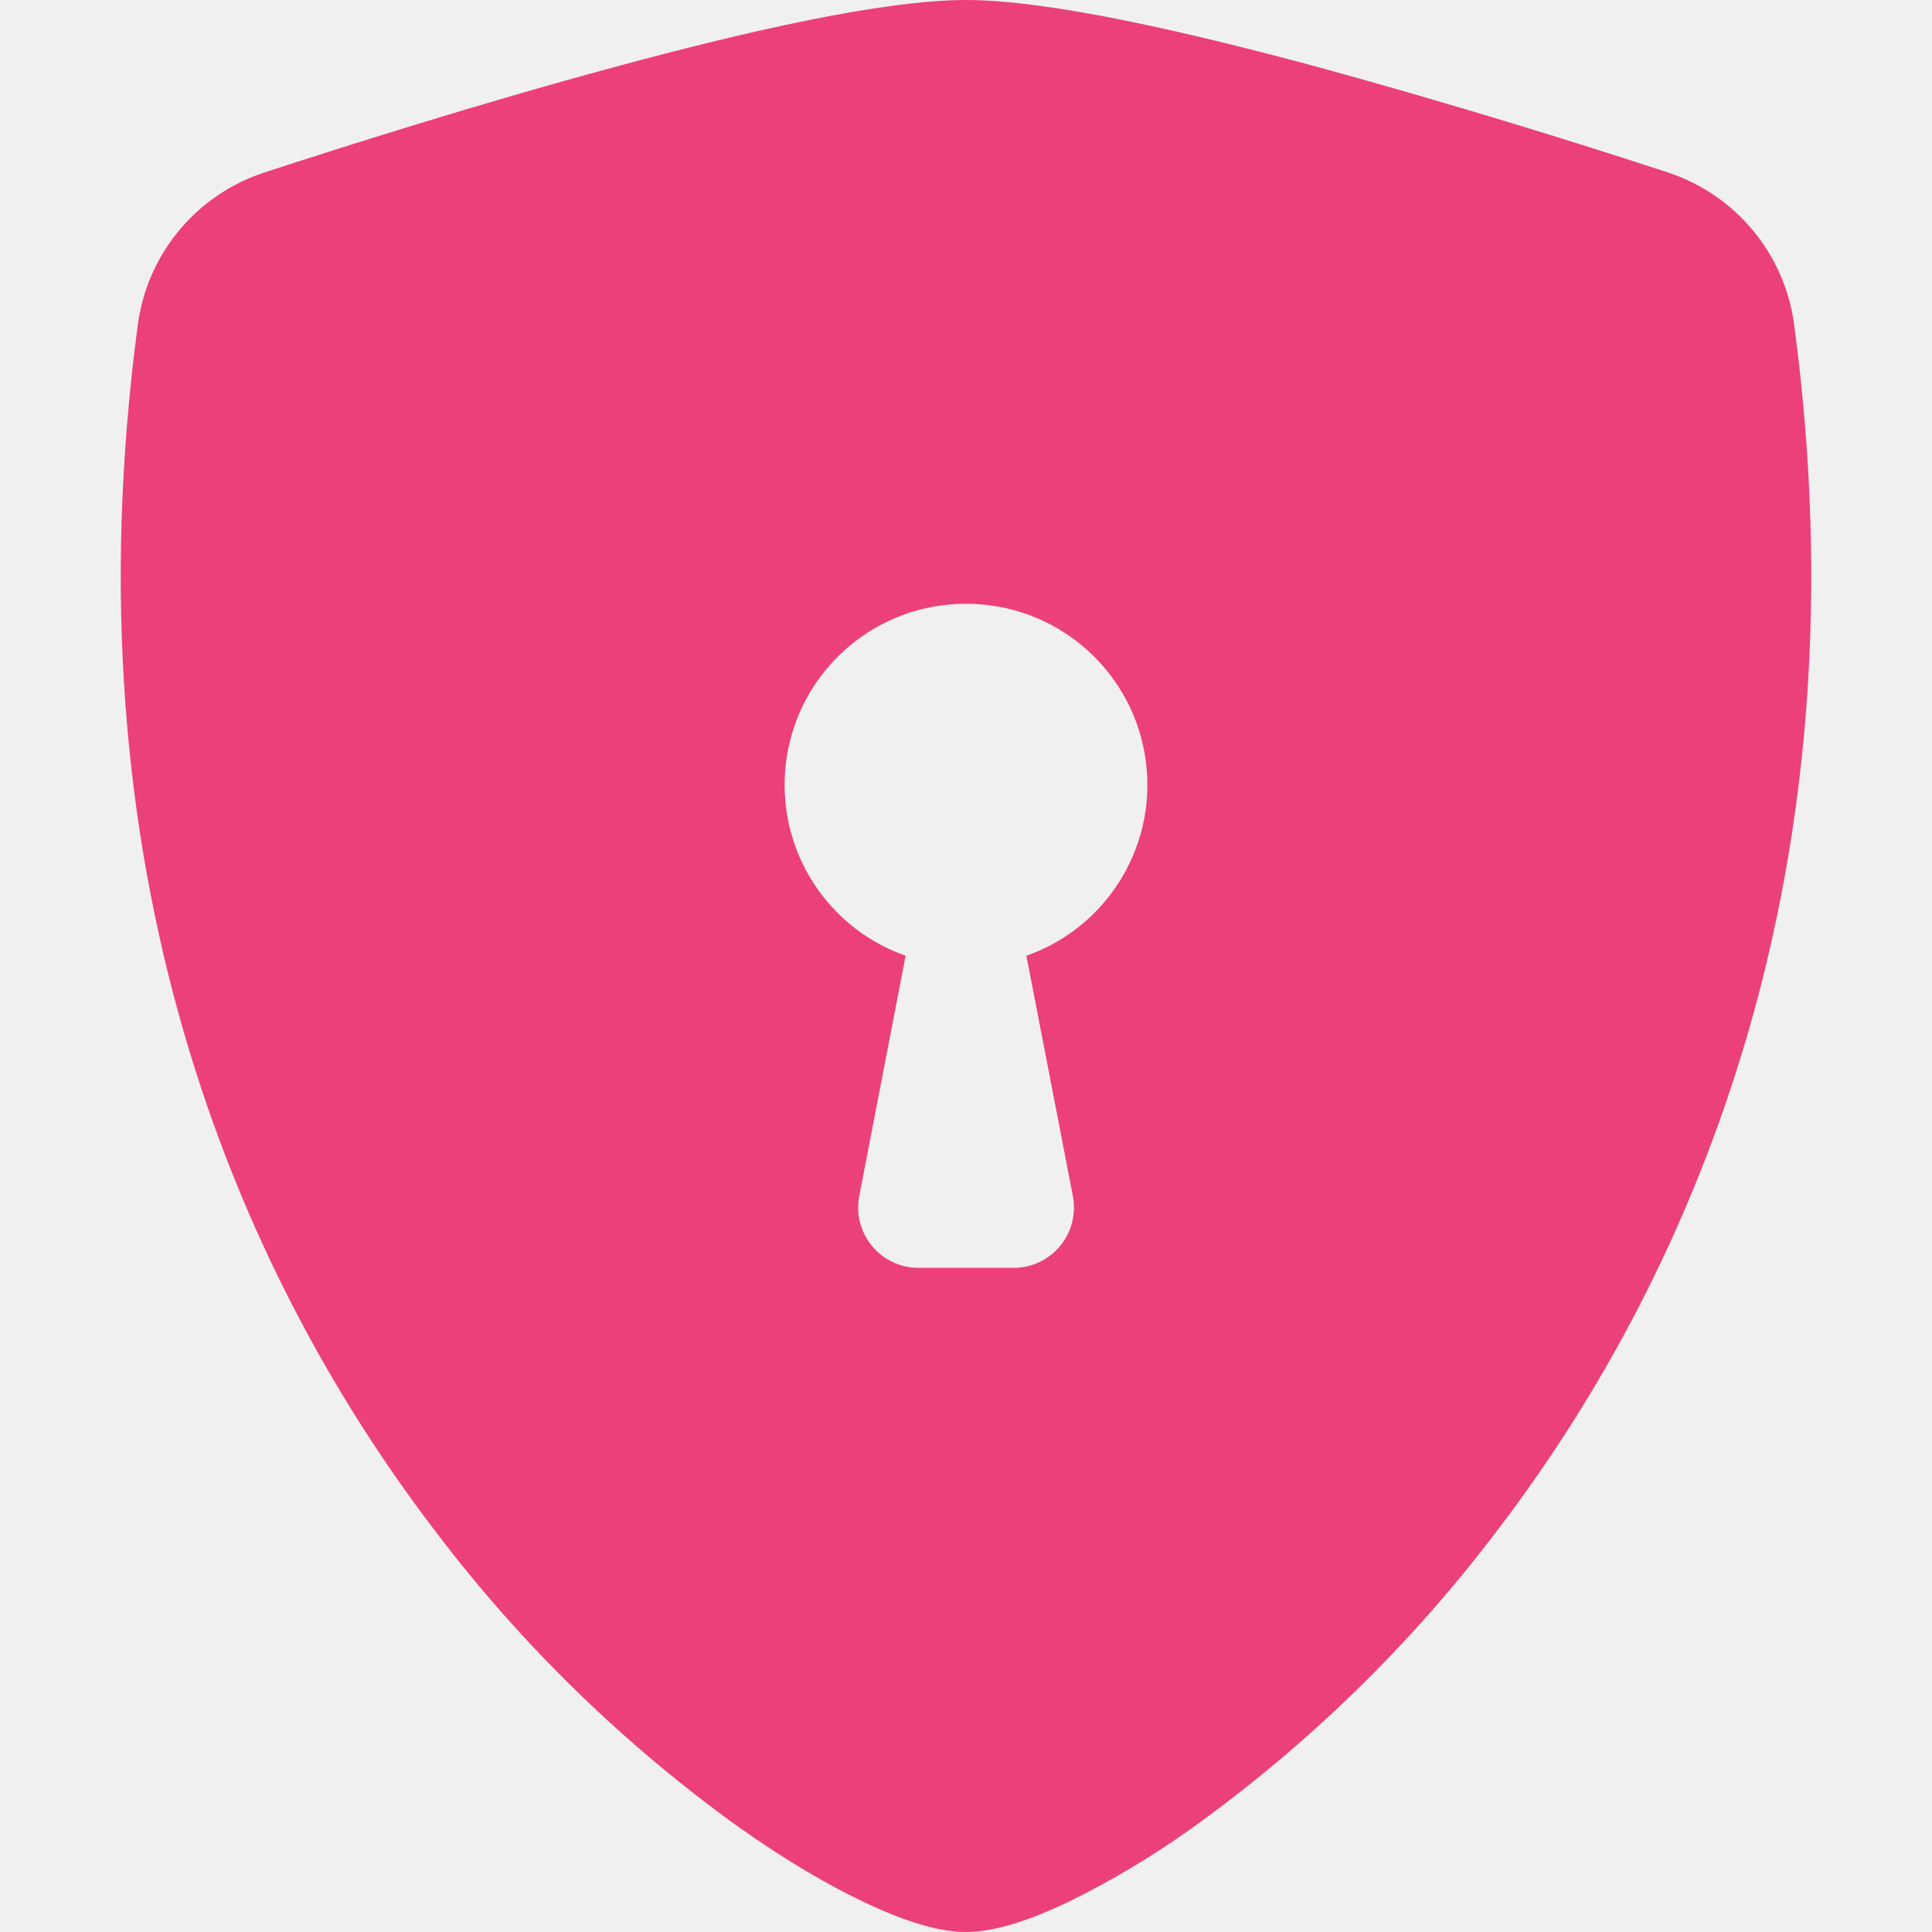
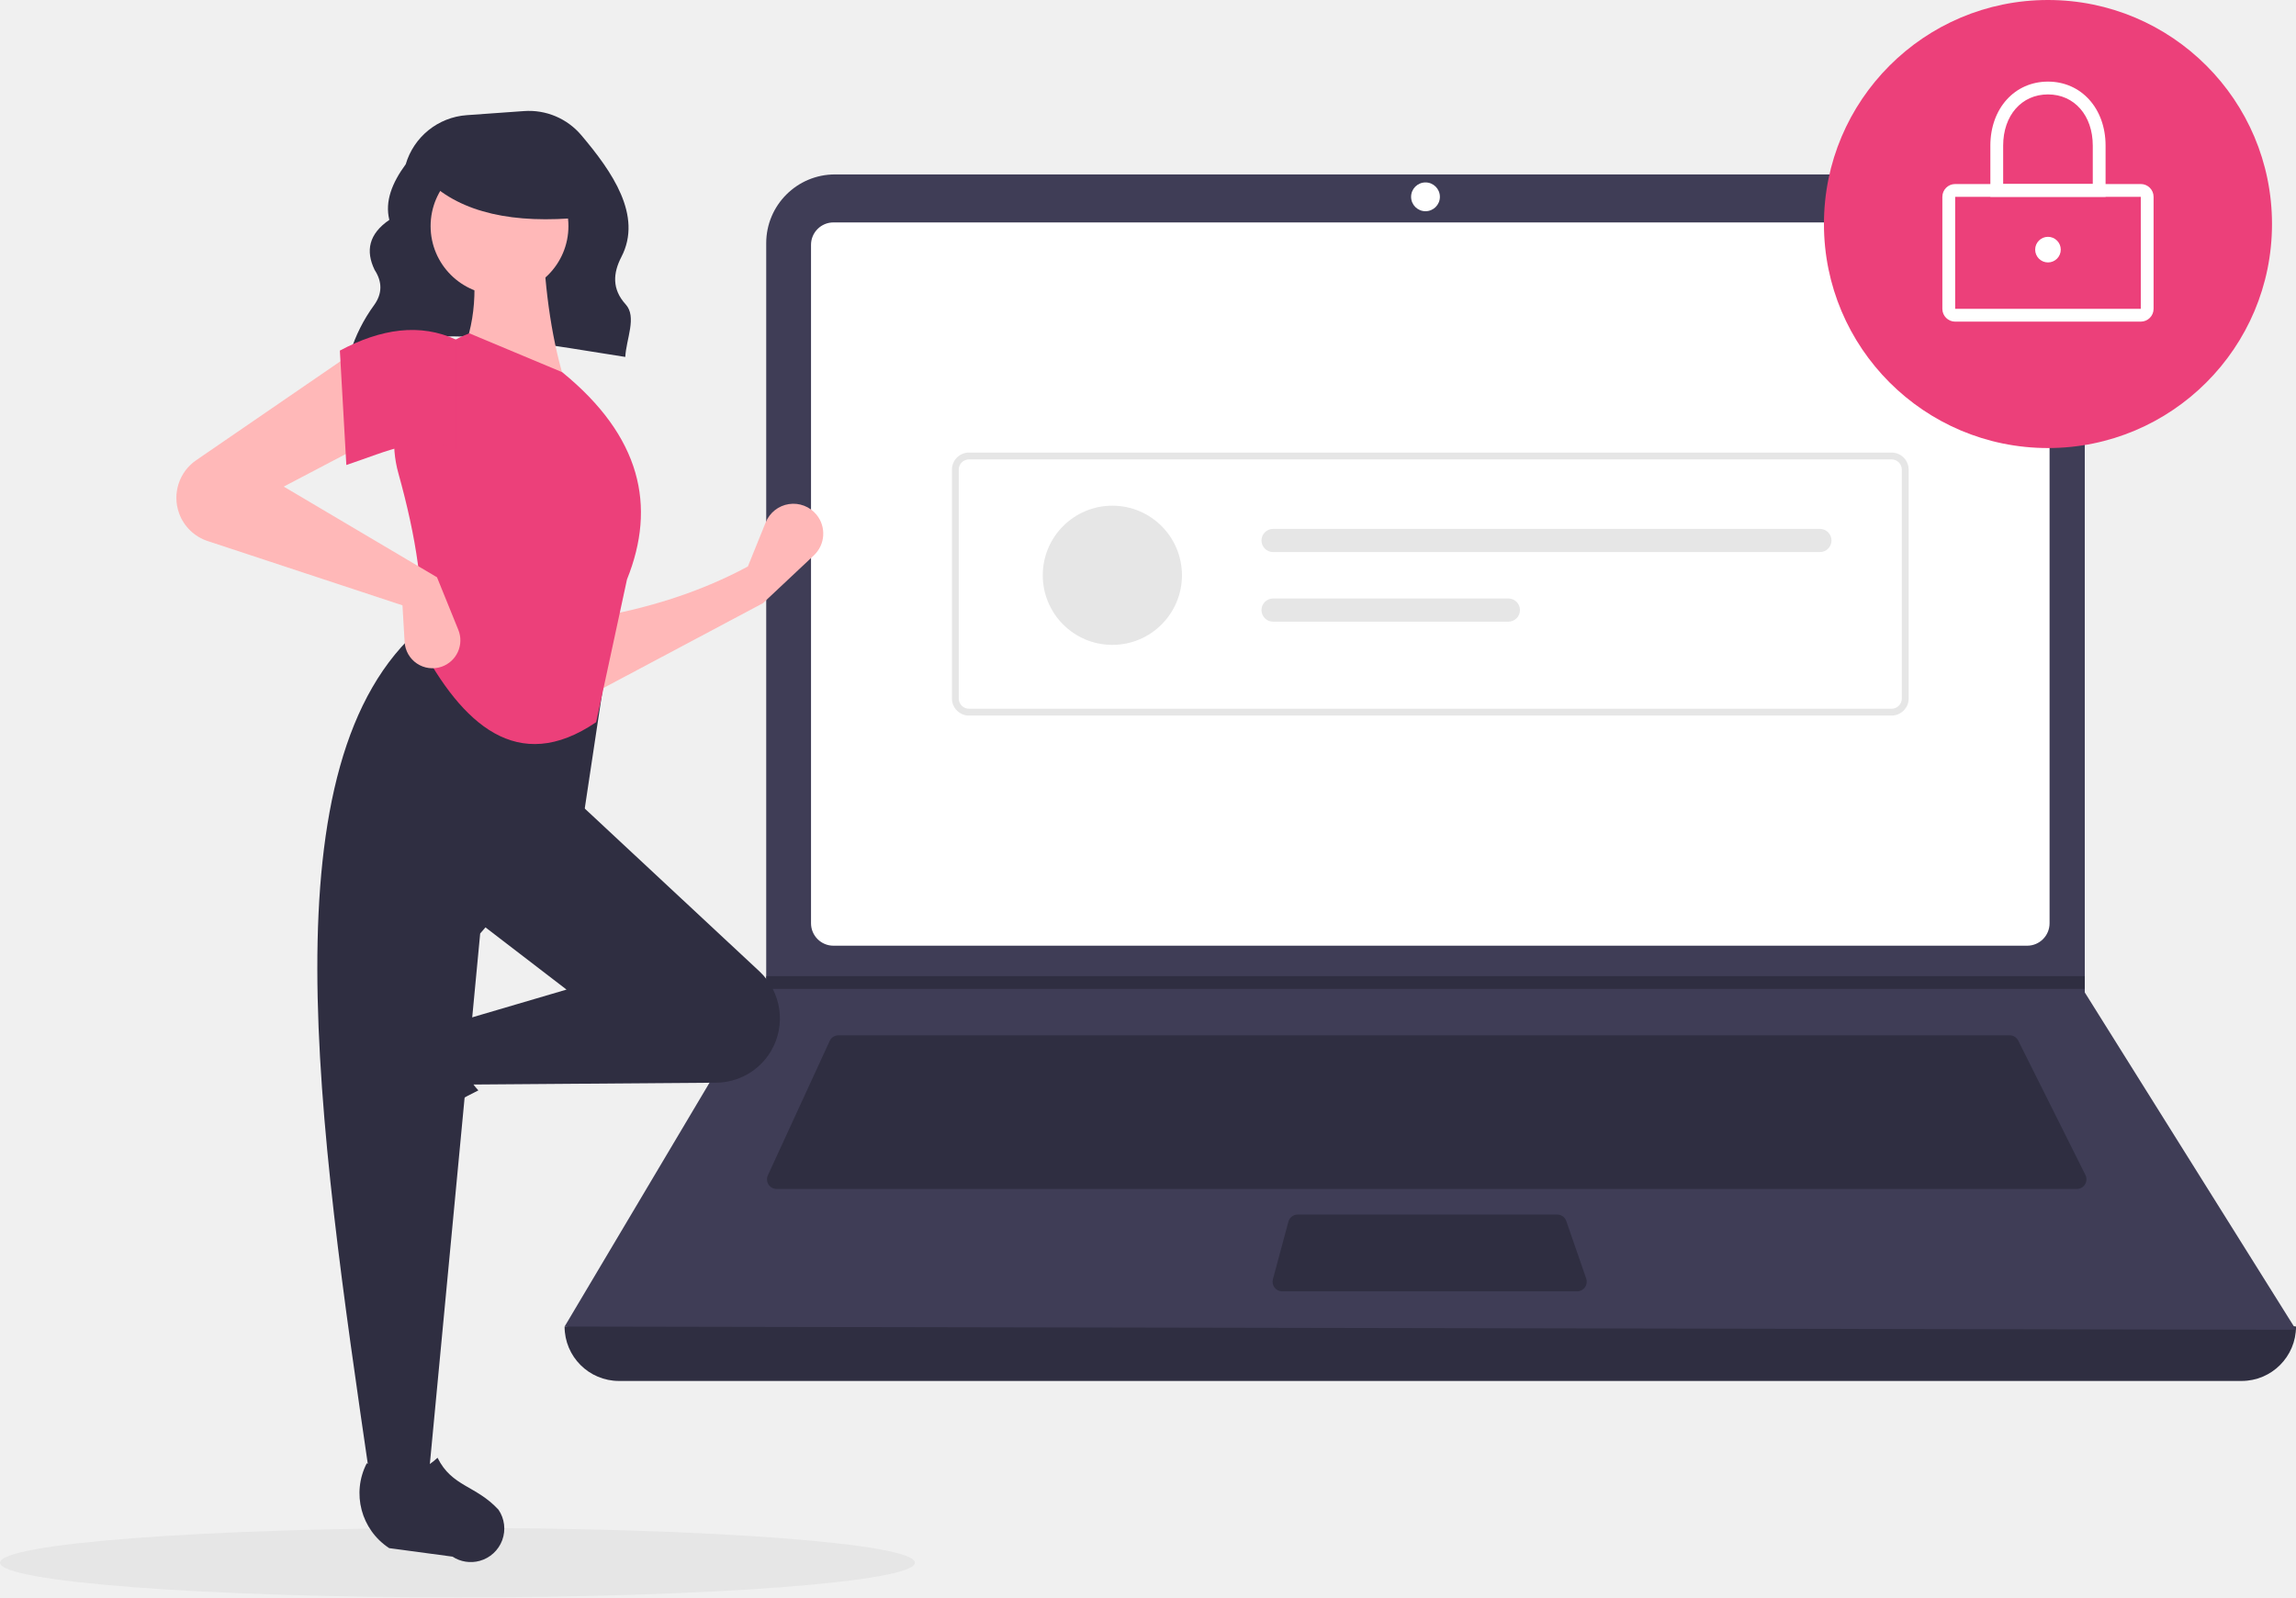
- <svg xmlns="http://www.w3.org/2000/svg" width="270" height="270" fill="#EC407A" class="bi bi-shield-lock-fill" viewBox="0 0 16 16">
-   <path fill-rule="evenodd" d="M8 0c-.69 0-1.843.265-2.928.56-1.11.3-2.229.655-2.887.87a1.54 1.54 0 0 0-1.044 1.262c-.596 4.477.787 7.795 2.465 9.99a11.777 11.777 0 0 0 2.517 2.453c.386.273.744.482 1.048.625.28.132.581.24.829.24s.548-.108.829-.24a7.159 7.159 0 0 0 1.048-.625 11.775 11.775 0 0 0 2.517-2.453c1.678-2.195 3.061-5.513 2.465-9.99a1.541 1.541 0 0 0-1.044-1.263 62.467 62.467 0 0 0-2.887-.87C9.843.266 8.69 0 8 0zm0 5a1.5 1.5 0 0 1 .5 2.915l.385 1.99a.5.5 0 0 1-.491.595h-.788a.5.5 0 0 1-.49-.595l.384-1.99A1.5 1.5 0 0 1 8 5z" />
+ <svg xmlns="http://www.w3.org/2000/svg" data-name="Layer 1" width="793" height="551.732" viewBox="0 0 793 551.732">
+   <ellipse cx="158" cy="539.732" rx="158" ry="12" fill="#e6e6e6" />
+   <path d="M324.272,296.554c27.497-11.695,61.744-4.285,95.191.858.311-6.228,4.084-13.808.132-18.153-4.801-5.279-4.359-10.825-1.47-16.404,7.388-14.265-3.197-29.444-13.884-42.065a23.669,23.669,0,0,0-19.755-8.292l-19.797,1.414A23.709,23.709,0,0,0,343.635,230.859v0c-4.727,6.429-7.257,12.841-5.664,19.219-7.081,4.839-8.27,10.68-5.089,17.264,2.698,4.146,2.669,8.182-.123,12.106a55.891,55.891,0,0,0-8.31,16.506Z" transform="translate(-203.5 -174.1342)" fill="#2f2e41" />
+   <path d="M977.709,651.097H417.291A18.791,18.791,0,0,1,398.5,632.306h0q304.727-35.415,598,0h0A18.791,18.791,0,0,1,977.709,651.097Z" transform="translate(-203.5 -174.1342)" fill="#2f2e41" />
+   <path d="M996.5,633.412l-598-1.105,69.306-116.616.332-.553V258.131a23.752,23.752,0,0,1,23.754-23.754H899.792a23.752,23.752,0,0,1,23.754,23.754V516.906Z" transform="translate(-203.5 -174.1342)" fill="#3f3d56" />
+   <path d="M491.35,250.957a7.746,7.746,0,0,0-7.738,7.738V493.031a7.747,7.747,0,0,0,7.738,7.738H903.65a7.747,7.747,0,0,0,7.738-7.738V258.694a7.747,7.747,0,0,0-7.738-7.738Z" transform="translate(-203.5 -174.1342)" fill="#fff" />
+   <path d="M493.078,531.718a3.325,3.325,0,0,0-3.013,1.93l-21.355,46.425a3.316,3.316,0,0,0,3.012,4.702H920.814a3.316,3.316,0,0,0,2.965-4.799L900.567,533.551a3.299,3.299,0,0,0-2.965-1.833Z" transform="translate(-203.5 -174.1342)" fill="#2f2e41" />
+   <circle cx="492.342" cy="67.98" r="4.974" fill="#fff" />
+   <path d="M651.7,593.619a3.321,3.321,0,0,0-3.202,2.454l-5.357,19.896a3.316,3.316,0,0,0,3.202,4.179h101.874a3.315,3.315,0,0,0,3.133-4.401l-6.887-19.896a3.318,3.318,0,0,0-3.134-2.231Z" transform="translate(-203.5 -174.1342)" fill="#2f2e41" />
+   <polygon points="720.046 337.135 720.046 341.556 264.306 341.556 264.649 341.004 264.649 337.135 720.046 337.135" fill="#2f2e41" />
+   <circle cx="707.335" cy="77.375" r="77.375" fill="#ec407a" />
+   <path d="M942.89,285.223H878.779a4.426,4.426,0,0,1-4.421-4.421V242.114a4.426,4.426,0,0,1,4.421-4.421H942.89a4.426,4.426,0,0,1,4.421,4.421v38.688A4.426,4.426,0,0,1,942.89,285.223Zm-64.111-43.109v38.688h64.114L942.89,242.114Z" transform="translate(-203.5 -174.1342)" fill="#fff" />
+   <path d="M930.731,242.114h-39.793V224.428c0-12.81,8.368-22.107,19.896-22.107s19.896,9.297,19.896,22.107Zm-35.372-4.421h30.95V224.428c0-10.413-6.363-17.686-15.475-17.686s-15.475,7.273-15.475,17.686Z" transform="translate(-203.5 -174.1342)" fill="#fff" />
+   <circle cx="707.335" cy="86.218" r="4.421" fill="#fff" />
+   <path d="M856.82,421.284H538.18a5.908,5.908,0,0,1-5.901-5.901V336.342a5.908,5.908,0,0,1,5.901-5.901H856.82a5.908,5.908,0,0,1,5.901,5.901V415.383A5.908,5.908,0,0,1,856.82,421.284Zm-318.64-88.482a3.544,3.544,0,0,0-3.54,3.54V415.383a3.544,3.544,0,0,0,3.54,3.54H856.82a3.544,3.544,0,0,0,3.54-3.54V336.342a3.544,3.544,0,0,0-3.54-3.54Z" transform="translate(-203.5 -174.1342)" fill="#e6e6e6" />
+   <circle cx="384.19" cy="198.695" r="24.036" fill="#e6e6e6" />
+   <path d="M643.203,356.805a4.006,4.006,0,1,0,0,8.012H832.061a4.006,4.006,0,0,0,0-8.012Z" transform="translate(-203.5 -174.1342)" fill="#e6e6e6" />
+   <path d="M643.203,380.842a4.006,4.006,0,1,0,0,8.012H724.469a4.006,4.006,0,1,0,0-8.012Z" transform="translate(-203.5 -174.1342)" fill="#e6e6e6" />
+   <path d="M467.022,382.462,408.119,413.778l-.746-26.096c19.226-3.209,37.517-8.797,54.429-17.895l6.16-15.22a10.318,10.318,0,0,1,17.536-2.678l0,0a10.318,10.318,0,0,1-.908,14.069Z" transform="translate(-203.5 -174.1342)" fill="#ffb8b8" />
+   <path d="M323.098,563.267v0a11.574,11.574,0,0,1,1.469-9.363l12.939-19.858a22.612,22.612,0,0,1,29.335-7.739h0c-5.438,9.256-4.68,17.377,1.878,24.434a117.631,117.631,0,0,0-27.936,19.045A11.574,11.574,0,0,1,323.098,563.267Z" transform="translate(-203.5 -174.1342)" fill="#2f2e41" />
+   <path d="M469.705,537.303l0,0a22.203,22.203,0,0,1-18.871,10.779l-85.96.651-3.728-21.623,38.026-11.184-32.061-24.605L402.154,450.313l63.65,59.324A22.203,22.203,0,0,1,469.705,537.303Z" transform="translate(-203.5 -174.1342)" fill="#2f2e41" />
+   <path d="M351.453,685.179H331.321c-18.075-123.898-36.474-248.142,17.895-294.515l64.122,10.439L405.136,455.532l-35.789,41.008Z" transform="translate(-203.5 -174.1342)" fill="#2f2e41" />
+   <path d="M369.149,713.246h0a11.574,11.574,0,0,1-9.363-1.469l-21.859-2.938a22.612,22.612,0,0,1-7.741-29.335v0c9.257,5.437,17.377,4.679,24.434-1.879,4.986,10.067,13.201,9.453,21.047,17.935A11.574,11.574,0,0,1,369.149,713.246Z" transform="translate(-203.5 -174.1342)" fill="#2f2e41" />
+   <path d="M399.172,307.902l-37.28-8.947c6.192-12.674,6.702-26.776,3.728-41.754l25.351-.746C391.764,275.08,394.167,292.481,399.172,307.902Z" transform="translate(-203.5 -174.1342)" fill="#ffb8b8" />
+   <path d="M409.418,423.552c-27.139,18.493-46.314.633-60.947-26.923,2.033-16.862-1.259-37.041-7.357-58.966a40.138,40.138,0,0,1,24.506-48.401h0l32.061,13.421c27.224,22.19,32.582,46.227,22.368,71.578Z" transform="translate(-203.5 -174.1342)" fill="#ec407a" />
+   <path d="M331.321,326.542,301.497,342.2l52.938,31.316,7.366,18.17a9.637,9.637,0,0,1-5.789,12.731h0a9.637,9.637,0,0,1-12.762-8.544l-.745-12.663-67.284-22.204a15.733,15.733,0,0,1-9.873-9.611v0a15.733,15.733,0,0,1,5.903-18.303l54.105-37.118Z" transform="translate(-203.5 -174.1342)" fill="#ffb8b8" />
+   <path d="M361.146,329.524c-12.439-5.451-23.749.47-38.026,5.219l-2.237-39.517c14.176-7.556,27.692-9.593,40.263-3.728Z" transform="translate(-203.5 -174.1342)" fill="#ec407a" />
+   <circle cx="172.525" cy="78.093" r="23.802" fill="#ffb8b8" />
+   <path d="M404.5,249.224c-23.566,2.308-41.523-1.546-53-12.52v-8.838h51Z" transform="translate(-203.5 -174.1342)" fill="#2f2e41" />
</svg>
